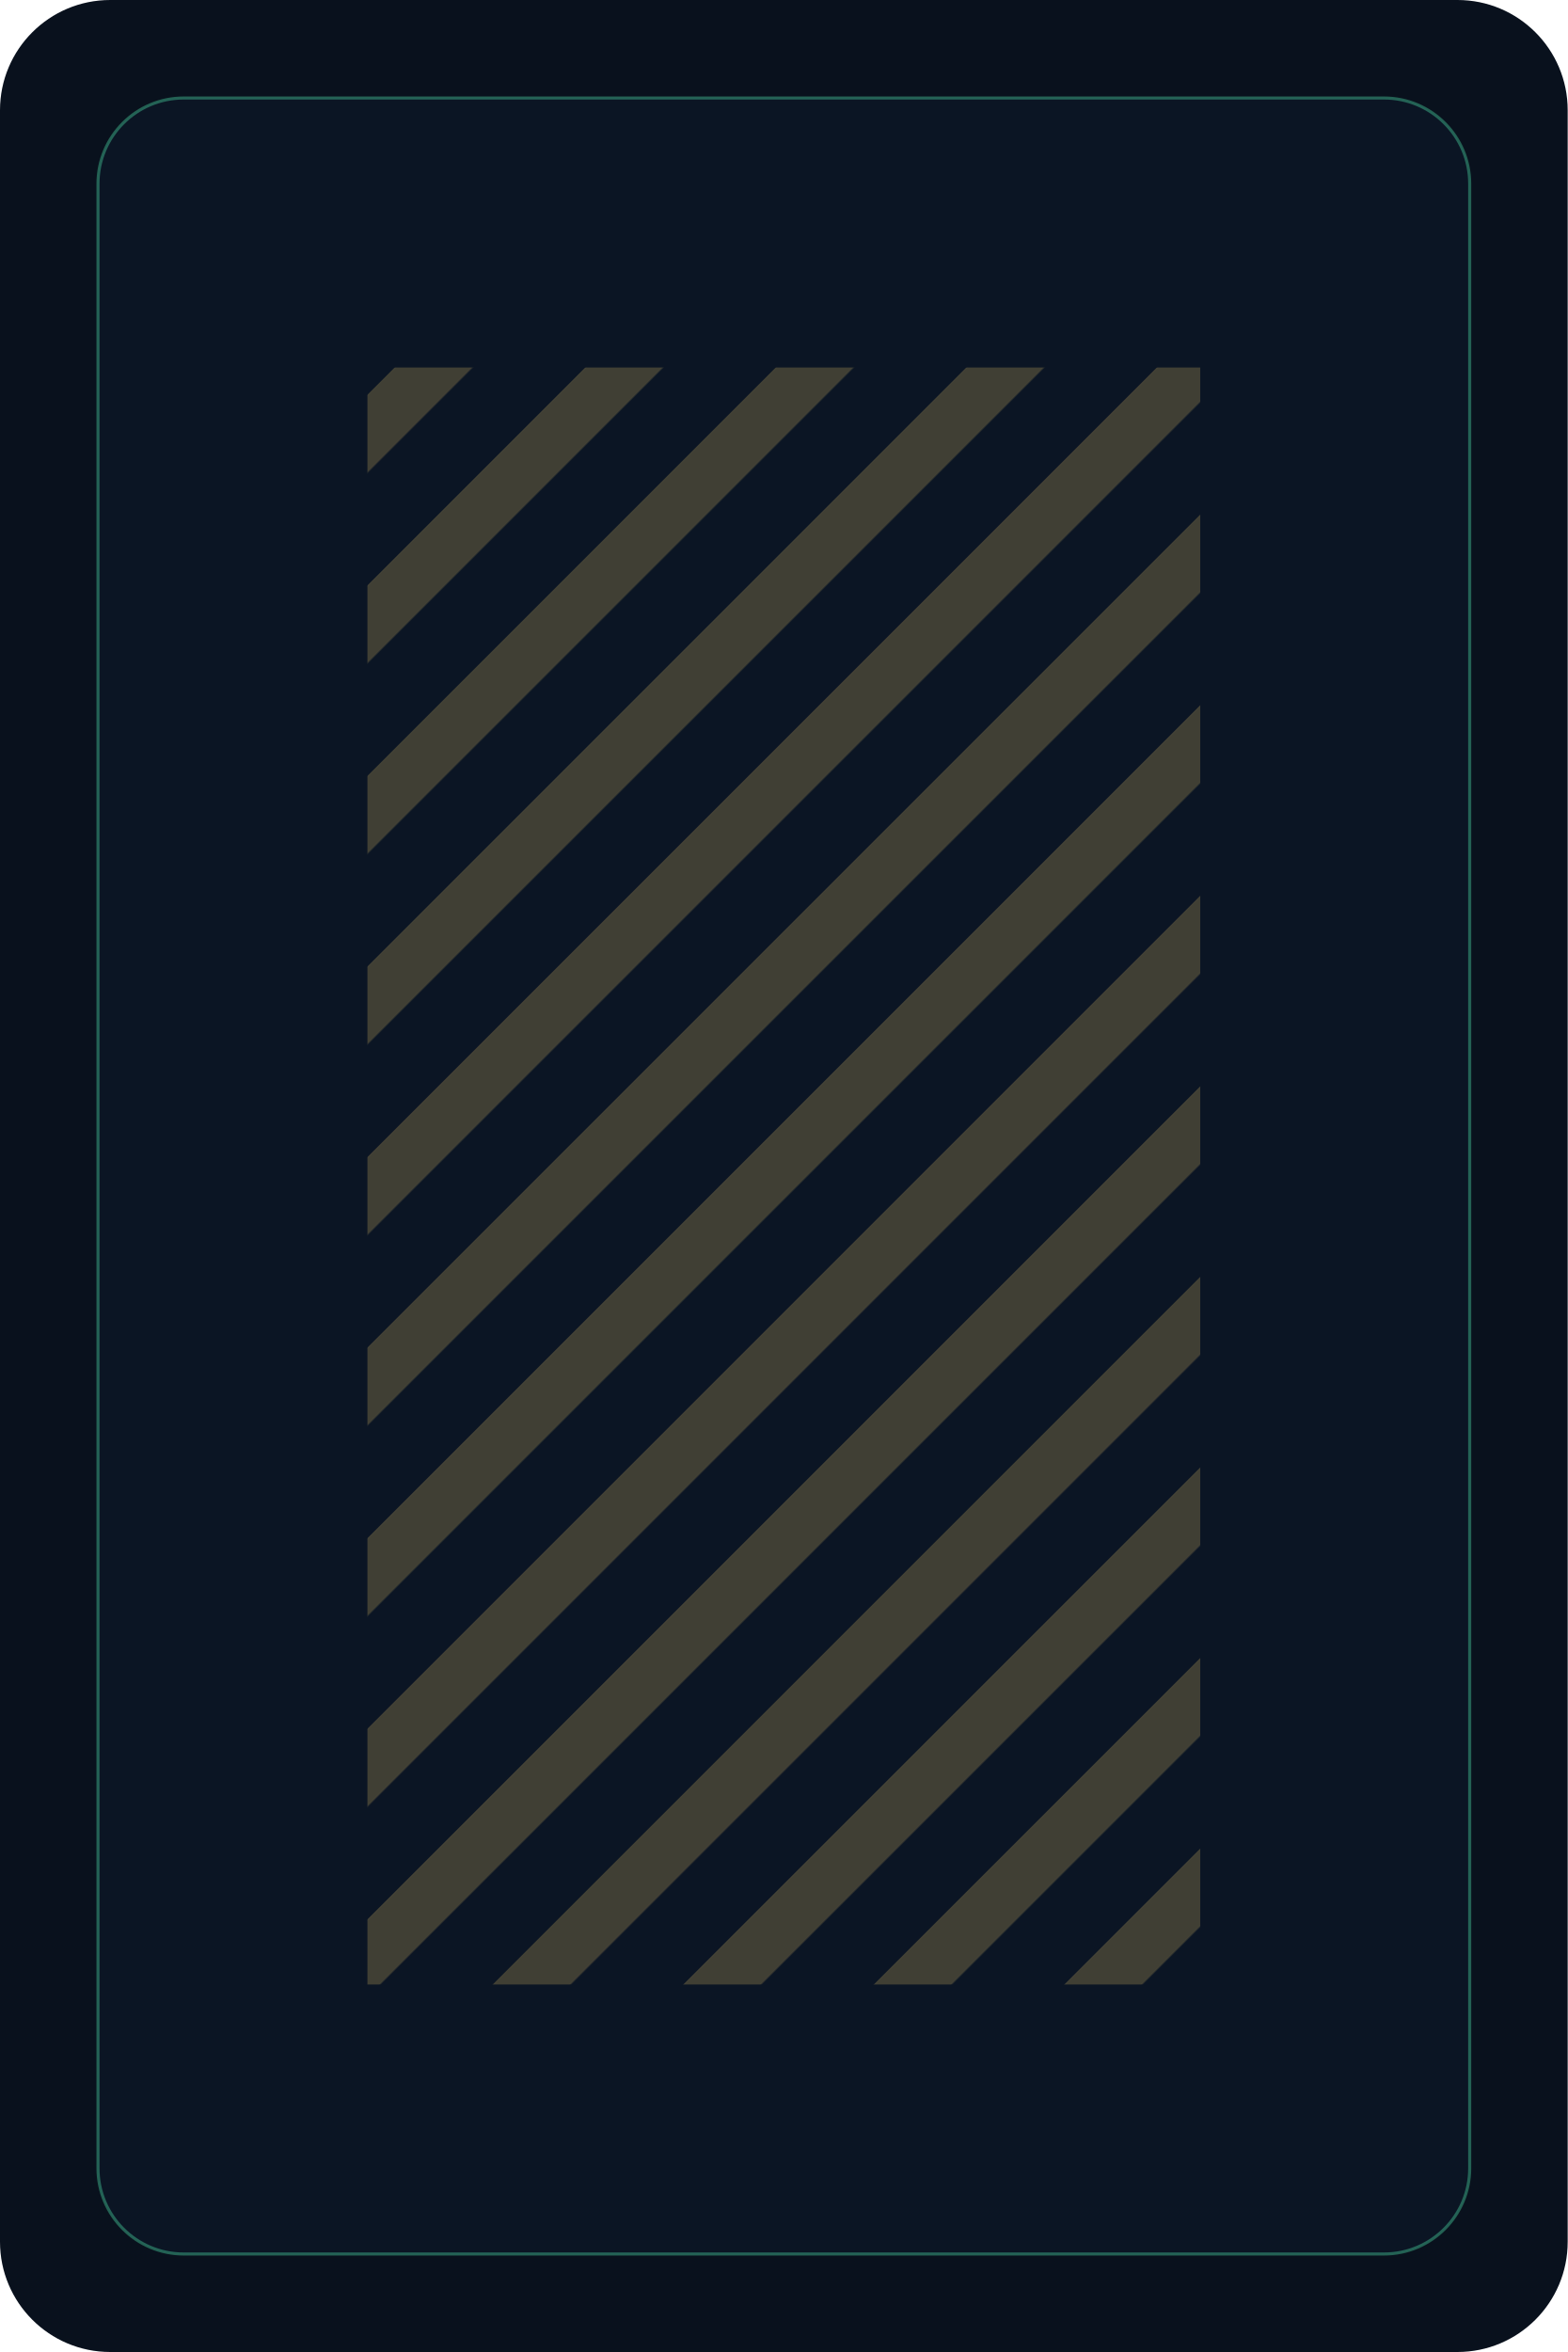
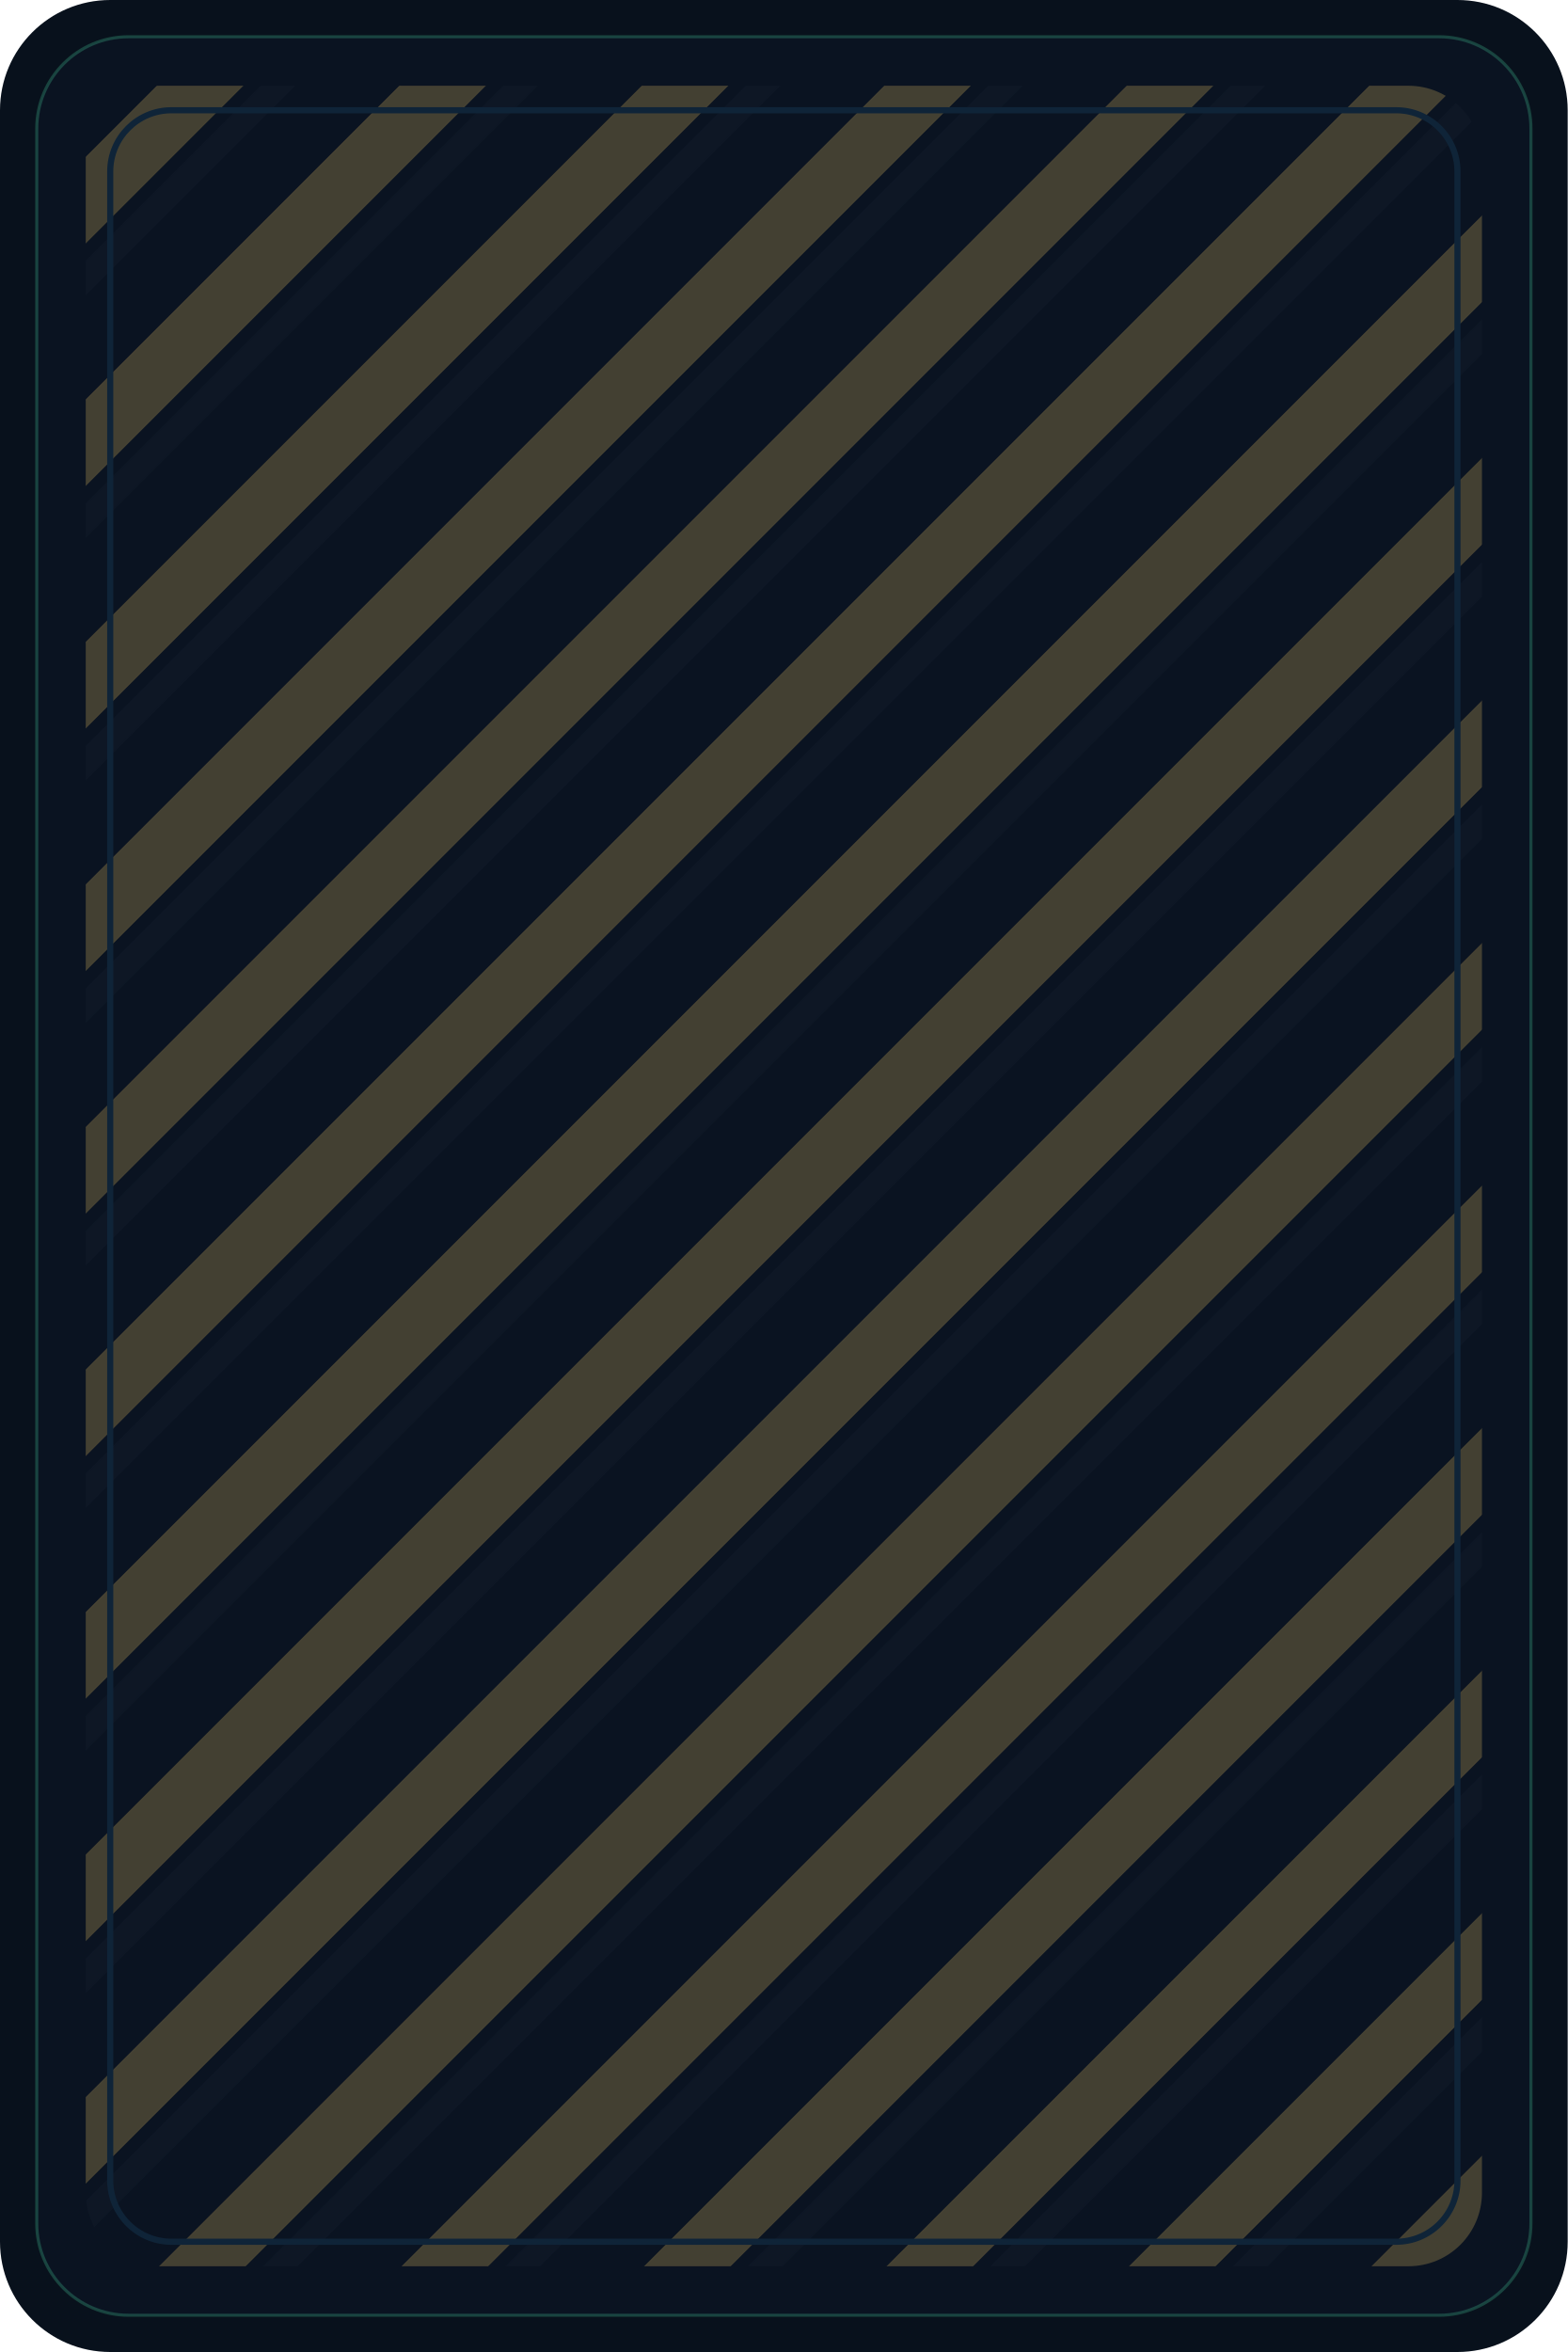
<svg xmlns="http://www.w3.org/2000/svg" width="512" height="768" viewBox="0 0 512 768" fill="none">
-   <rect width="512" height="768" rx="36" fill="#09111D" />
-   <rect x="32" y="32" width="448" height="704" rx="28" fill="#0B1524" stroke="#53F6B8" stroke-opacity="0.35" />
-   <path d="M120 120H392V648H120V120Z" fill="url(#p)" fill-opacity="0.75" />
+   <rect width="512" height="768" rx="36" fill="#08111C" />
+   <rect x="12" y="12" width="488" height="744" rx="30" fill="#0A1321" stroke="#53F6B8" stroke-opacity="0.22" />
+   <rect x="28" y="28" width="456" height="712" rx="24" fill="url(#stripe)" />
+   <rect x="36" y="36" width="440" height="696" rx="20" stroke="#0F2438" stroke-width="2" />
  <defs>
-     <pattern id="p" width="44" height="44" patternUnits="userSpaceOnUse" patternTransform="rotate(45)">
-       <rect width="18" height="44" fill="#EAC66C" fill-opacity="0.32" />
+     <pattern id="stripe" width="56" height="56" patternUnits="userSpaceOnUse" patternTransform="rotate(45)">
+       <rect width="20" height="56" fill="#D8B35D" fill-opacity="0.28" />
+       <rect x="24" width="8" height="56" fill="#111A28" fill-opacity="0.55" />
    </pattern>
  </defs>
</svg>
